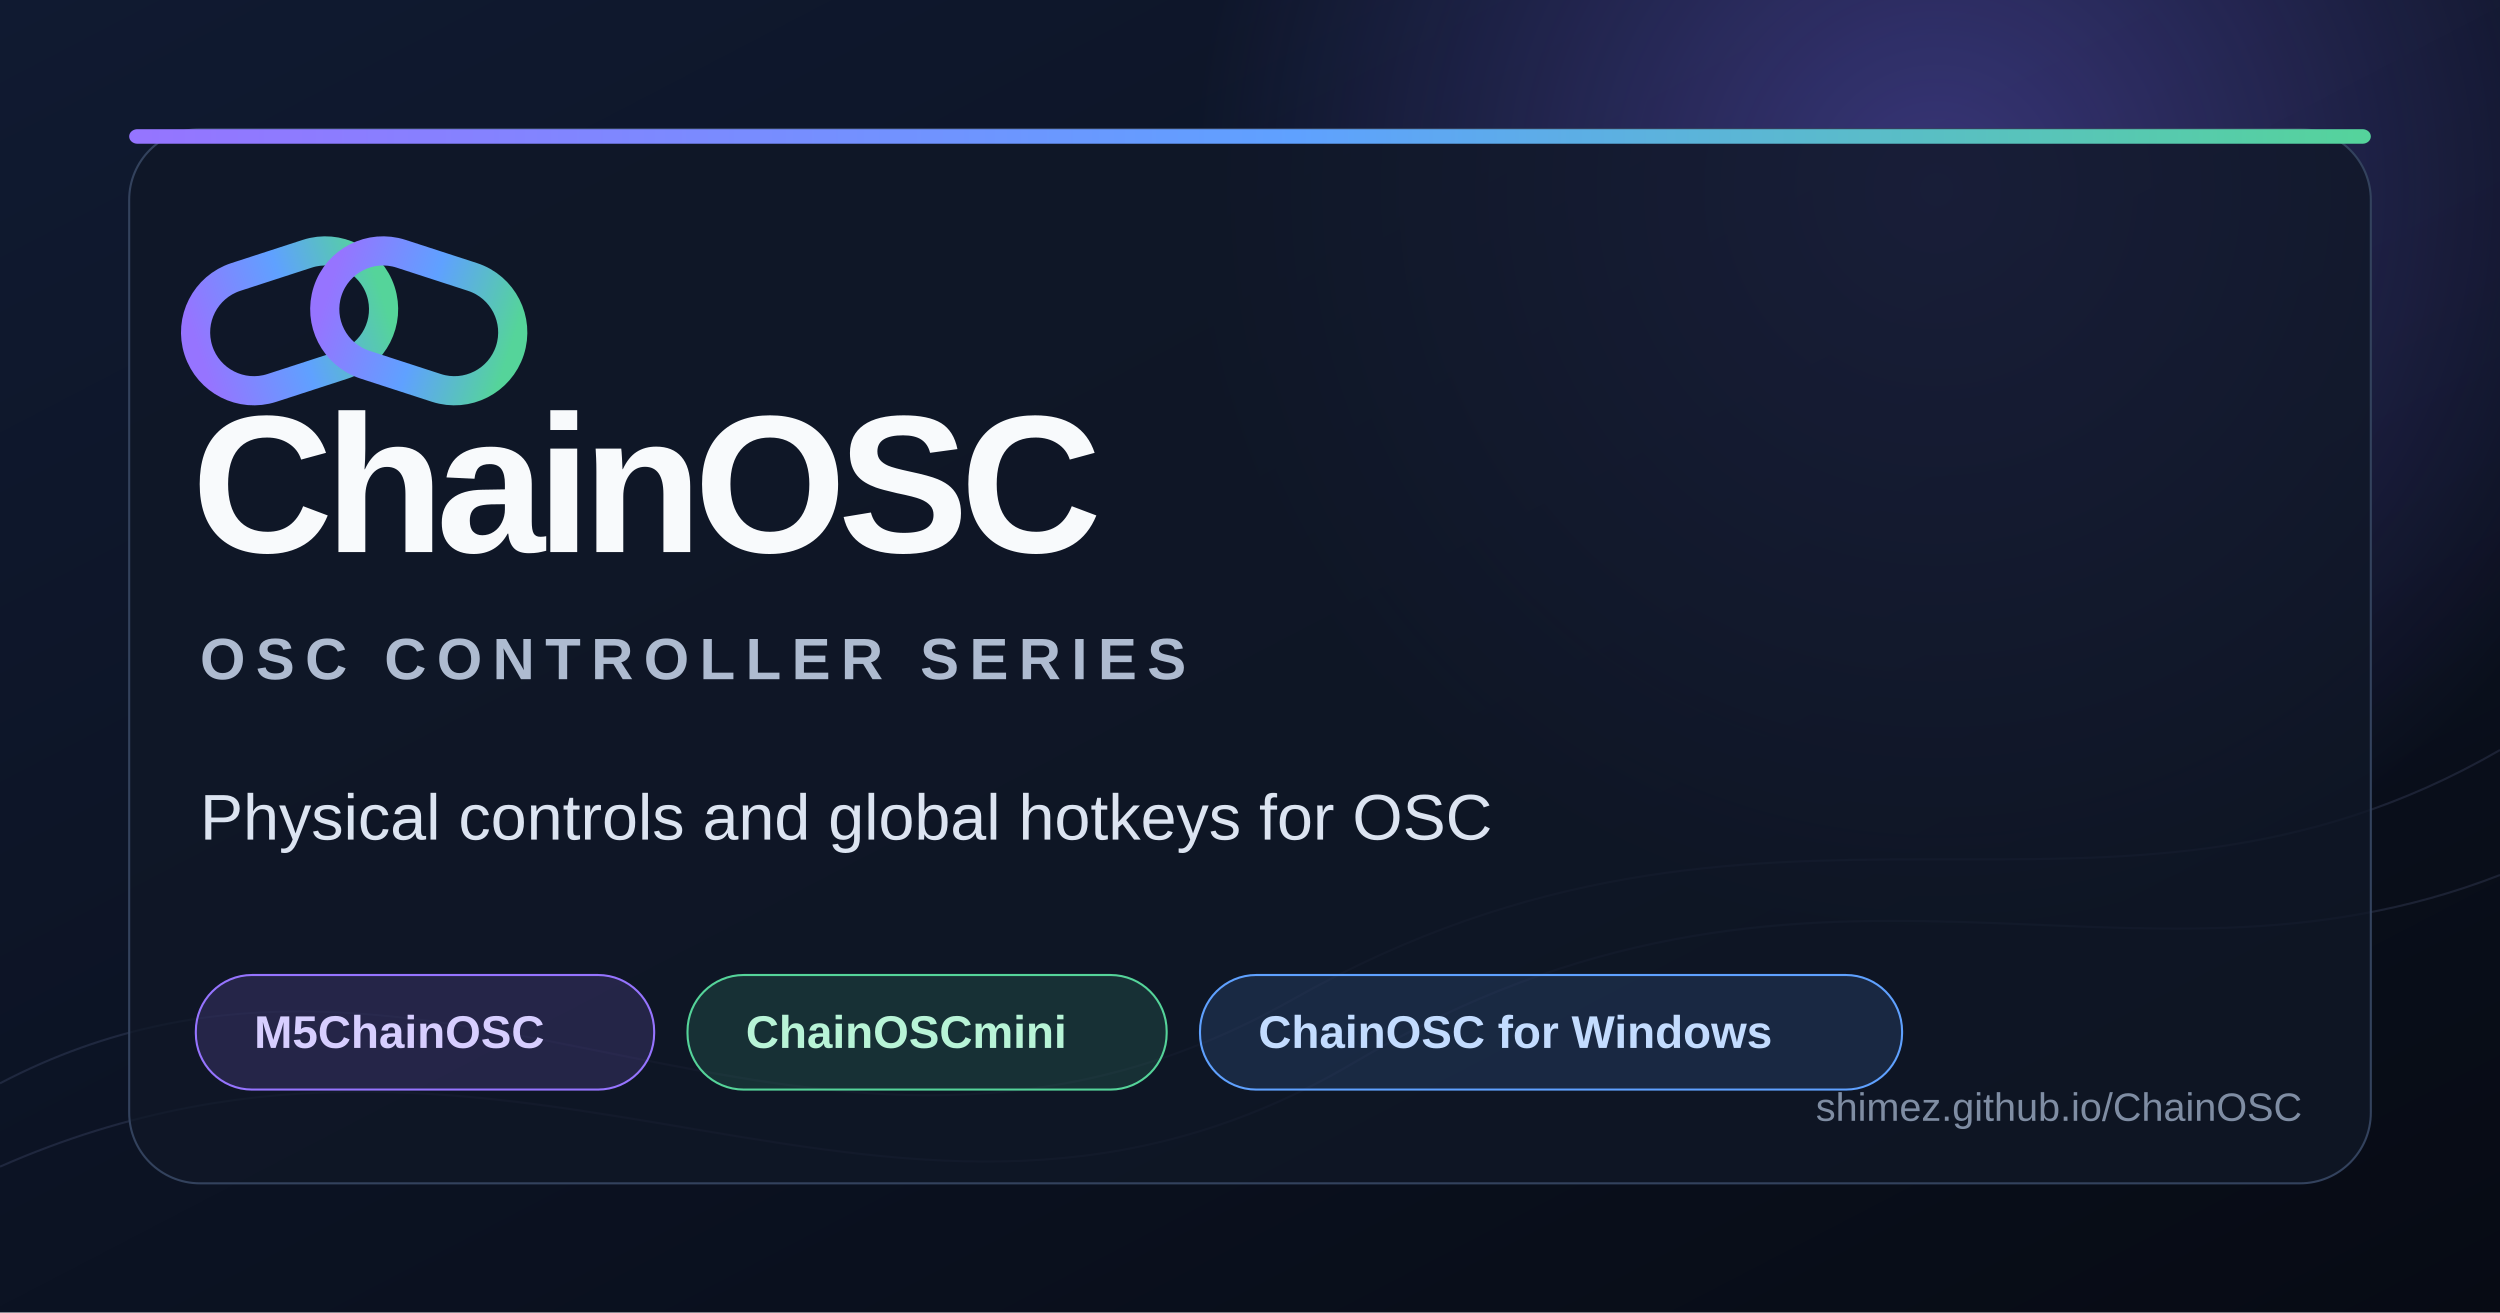
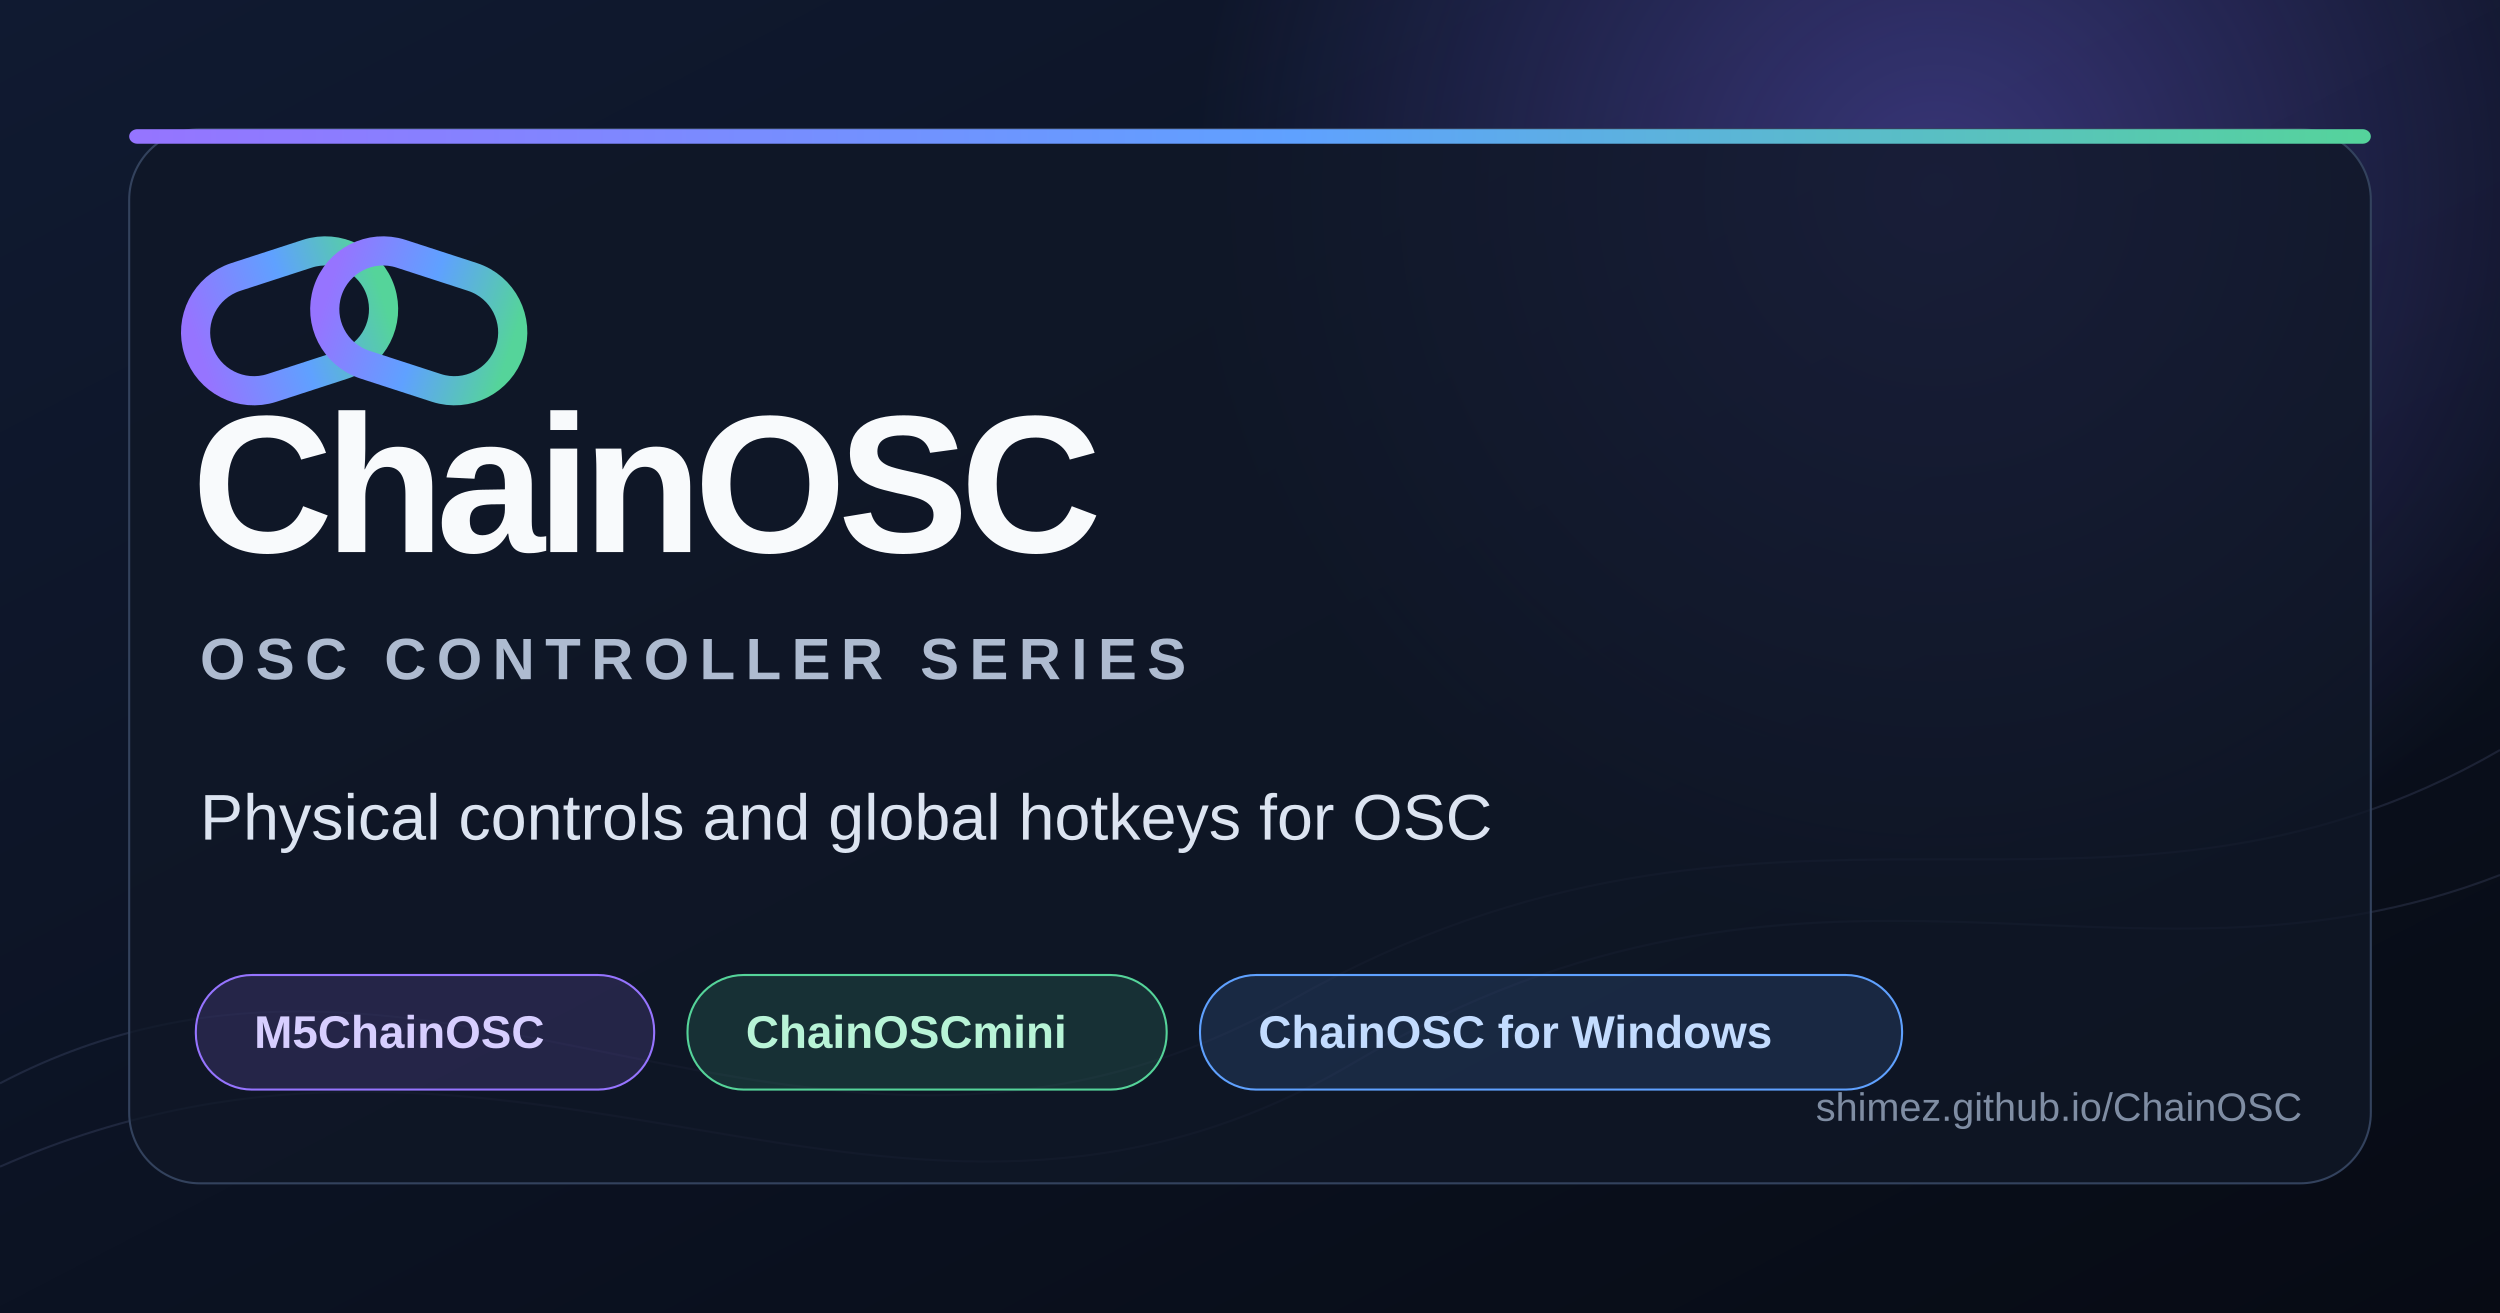
<svg xmlns="http://www.w3.org/2000/svg" width="1200" height="630" viewBox="0 0 1200 630">
  <defs>
    <linearGradient id="bg" x1="0" y1="0" x2="1" y2="1">
      <stop stop-color="#101a31" />
      <stop offset="1" stop-color="#070b14" />
    </linearGradient>
    <linearGradient id="accent" x1="0" y1="0" x2="1" y2="0">
      <stop stop-color="#9674ff" />
      <stop offset=".52" stop-color="#5fa1ff" />
      <stop offset="1" stop-color="#55d49a" />
    </linearGradient>
    <radialGradient id="glow">
      <stop stop-color="#806dff" stop-opacity=".38" />
      <stop offset="1" stop-color="#806dff" stop-opacity="0" />
    </radialGradient>
    <filter id="shadow">
      <feGaussianBlur stdDeviation="18" />
    </filter>
  </defs>
-   <rect width="1200" height="630" fill="url(#bg)" />
+   <rect x="-1" y="-1" width="1202" height="632" fill="url(#bg)" />
  <circle cx="930" cy="90" r="360" fill="url(#glow)" />
  <g opacity=".12" fill="none" stroke="#aebcff">
    <path d="M0 520C210 410 390 610 620 480s390-10 580-120" />
    <path d="M0 560C250 450 430 640 650 510s370-20 550-90" />
  </g>
  <rect x="62" y="62" width="1076" height="506" rx="34" fill="#101827" fill-opacity=".78" stroke="#33425d" />
  <rect x="62" y="62" width="1076" height="7" rx="4" fill="url(#accent)" />
  <g transform="translate(93 108)" fill="none" stroke="url(#accent)" stroke-width="14">
    <rect x="0" y="18" width="92" height="56" rx="28" transform="rotate(-18 46 46)" />
    <rect x="62" y="18" width="92" height="56" rx="28" transform="rotate(18 108 46)" />
  </g>
  <text x="92" y="265" fill="#f8fafc" font-family="Segoe UI, Arial, sans-serif" font-size="94" font-weight="750" letter-spacing="-4">ChainOSC</text>
  <text x="96" y="326" fill="#aebbd0" font-family="Segoe UI, Arial, sans-serif" font-size="28" font-weight="650" letter-spacing="5">OSC CONTROLLER SERIES</text>
  <text x="96" y="403" fill="#dce4f1" font-family="Segoe UI, Arial, sans-serif" font-size="31">Physical controls and global hotkeys for OSC</text>
  <g font-family="Segoe UI, Arial, sans-serif" font-size="22" font-weight="650">
    <rect x="94" y="468" width="220" height="55" rx="27" fill="#9674ff" fill-opacity=".16" stroke="#9674ff" />
    <text x="122" y="503" fill="#d7ceff">M5ChainOSC</text>
    <rect x="330" y="468" width="230" height="55" rx="27" fill="#55d49a" fill-opacity=".14" stroke="#55d49a" />
    <text x="358" y="503" fill="#b8f4d7">ChainOSCmini</text>
    <rect x="576" y="468" width="337" height="55" rx="27" fill="#5fa1ff" fill-opacity=".14" stroke="#5fa1ff" />
    <text x="604" y="503" fill="#c3dcff">ChainOSC for Windows</text>
  </g>
  <text x="1105" y="538" text-anchor="end" fill="#7f8da3" font-family="Segoe UI, Arial, sans-serif" font-size="19">shimez.github.io/ChainOSC</text>
</svg>
